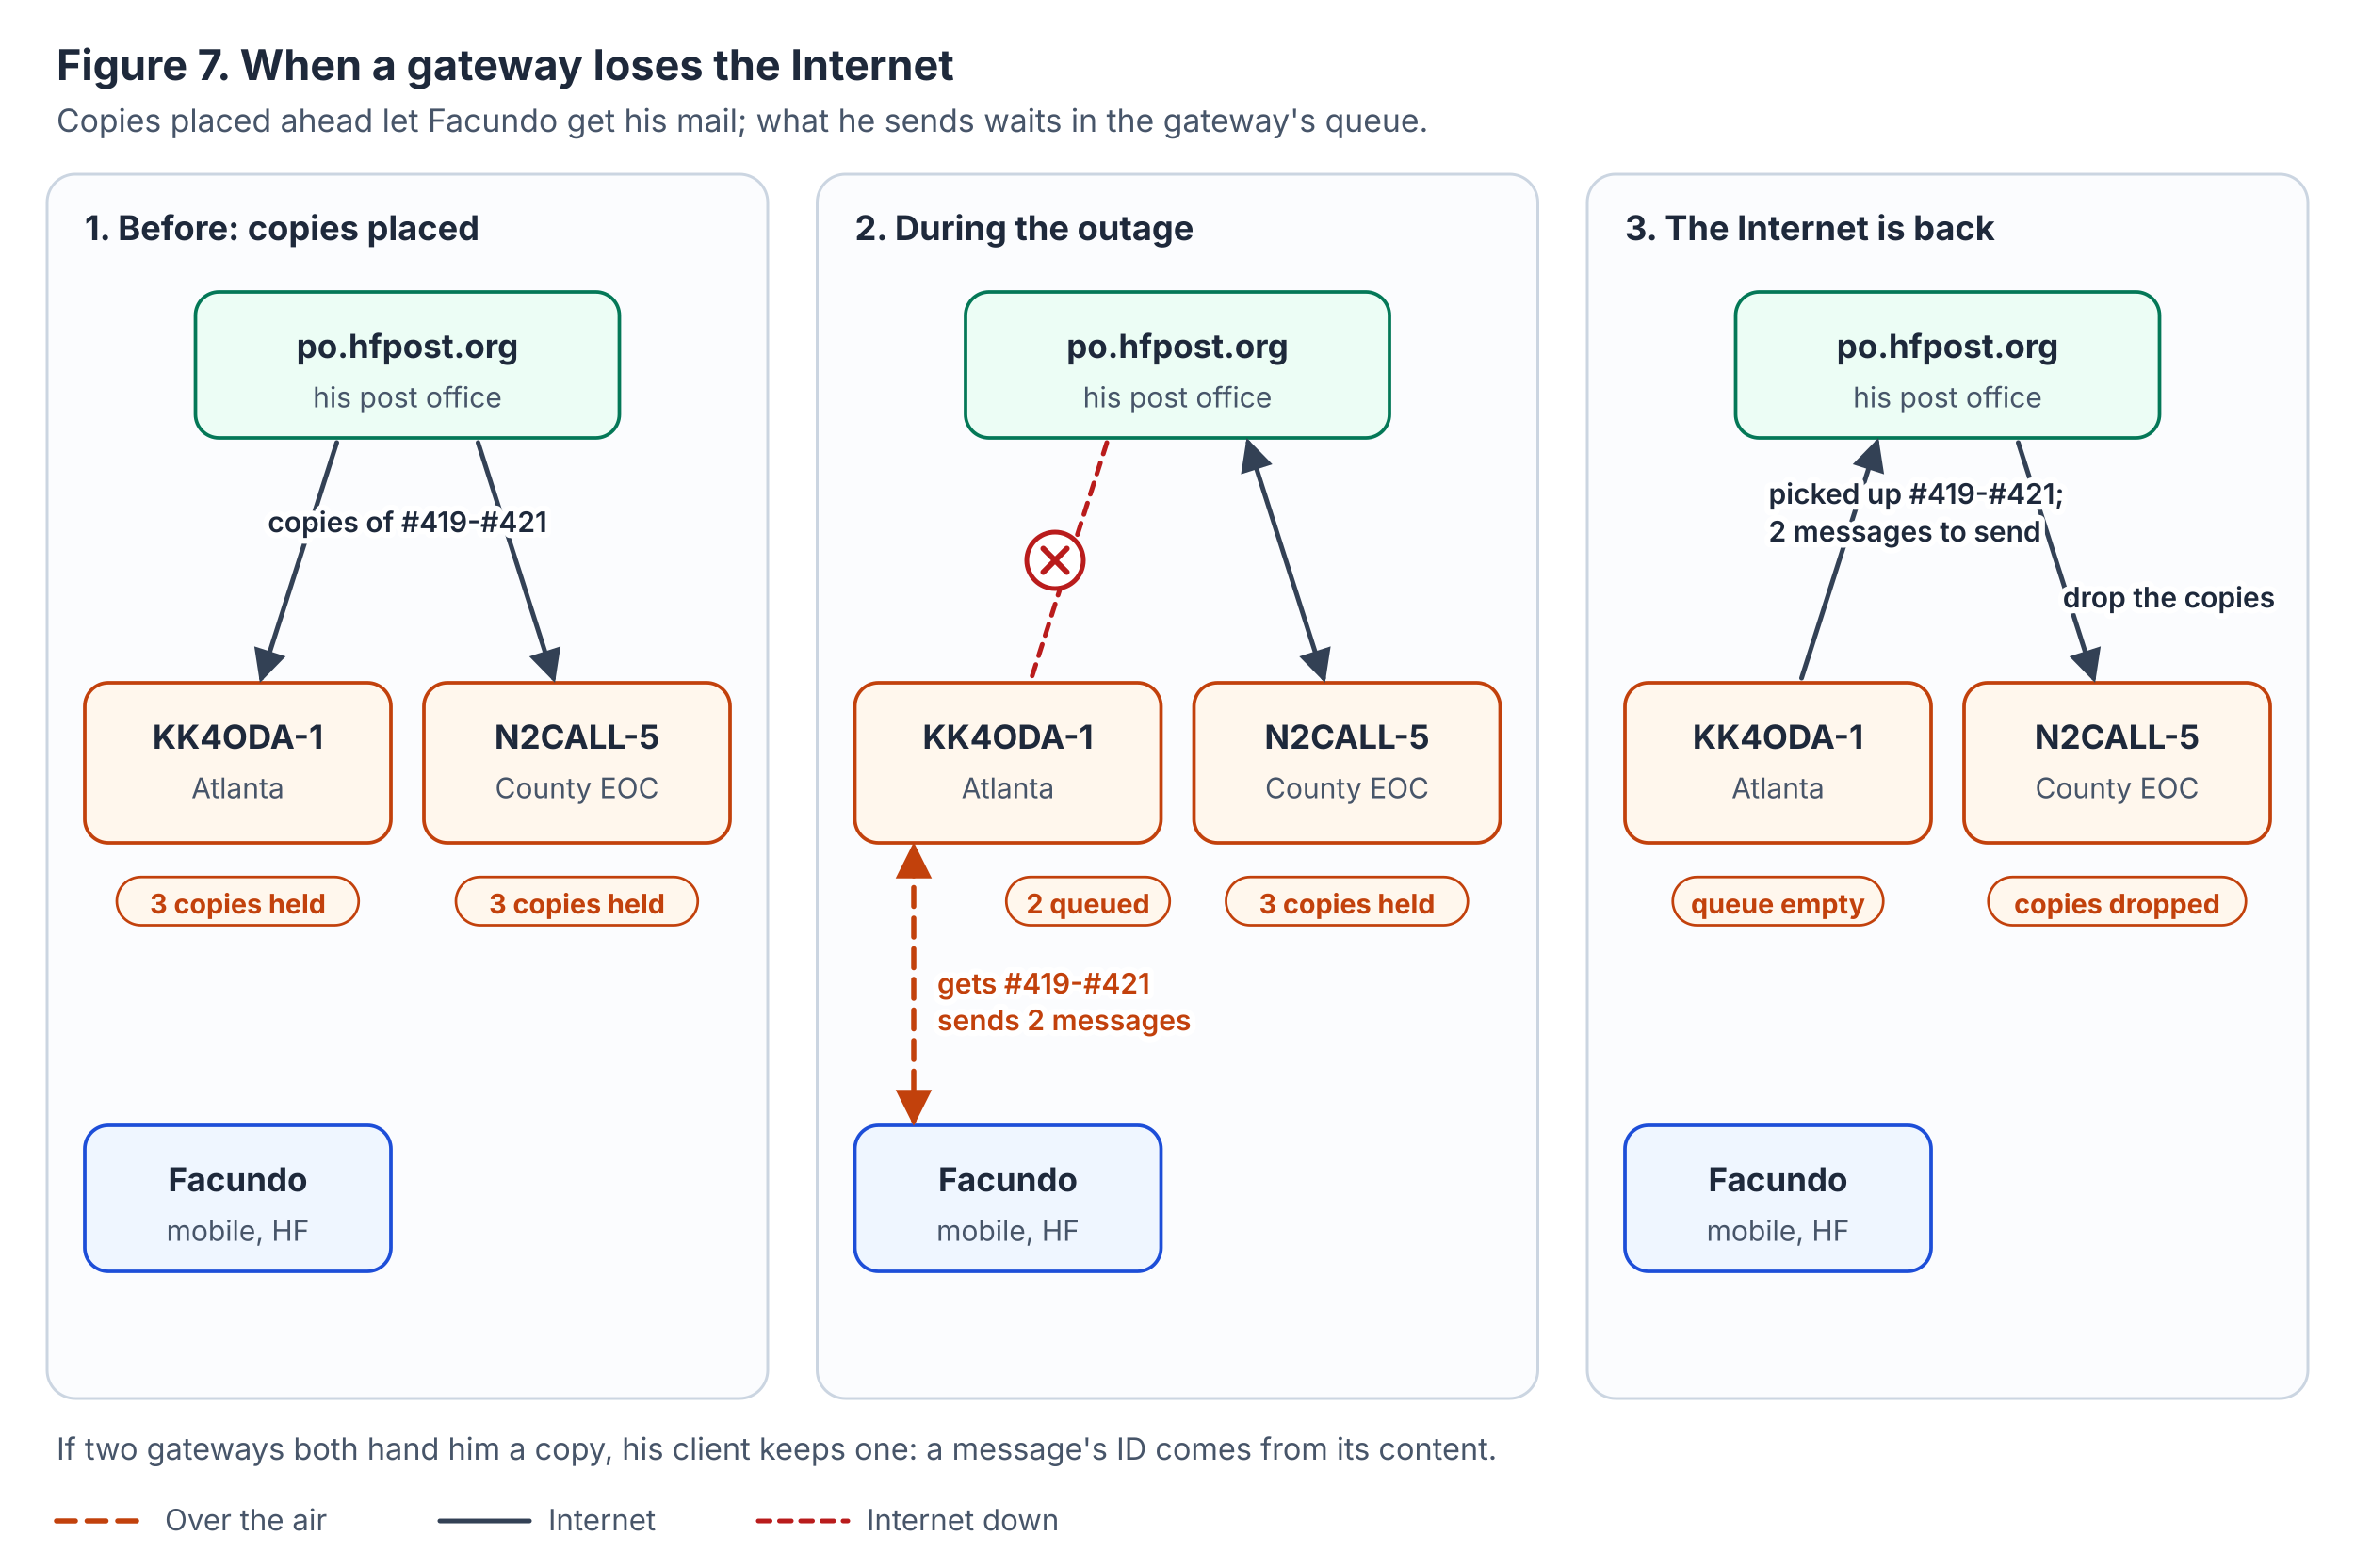
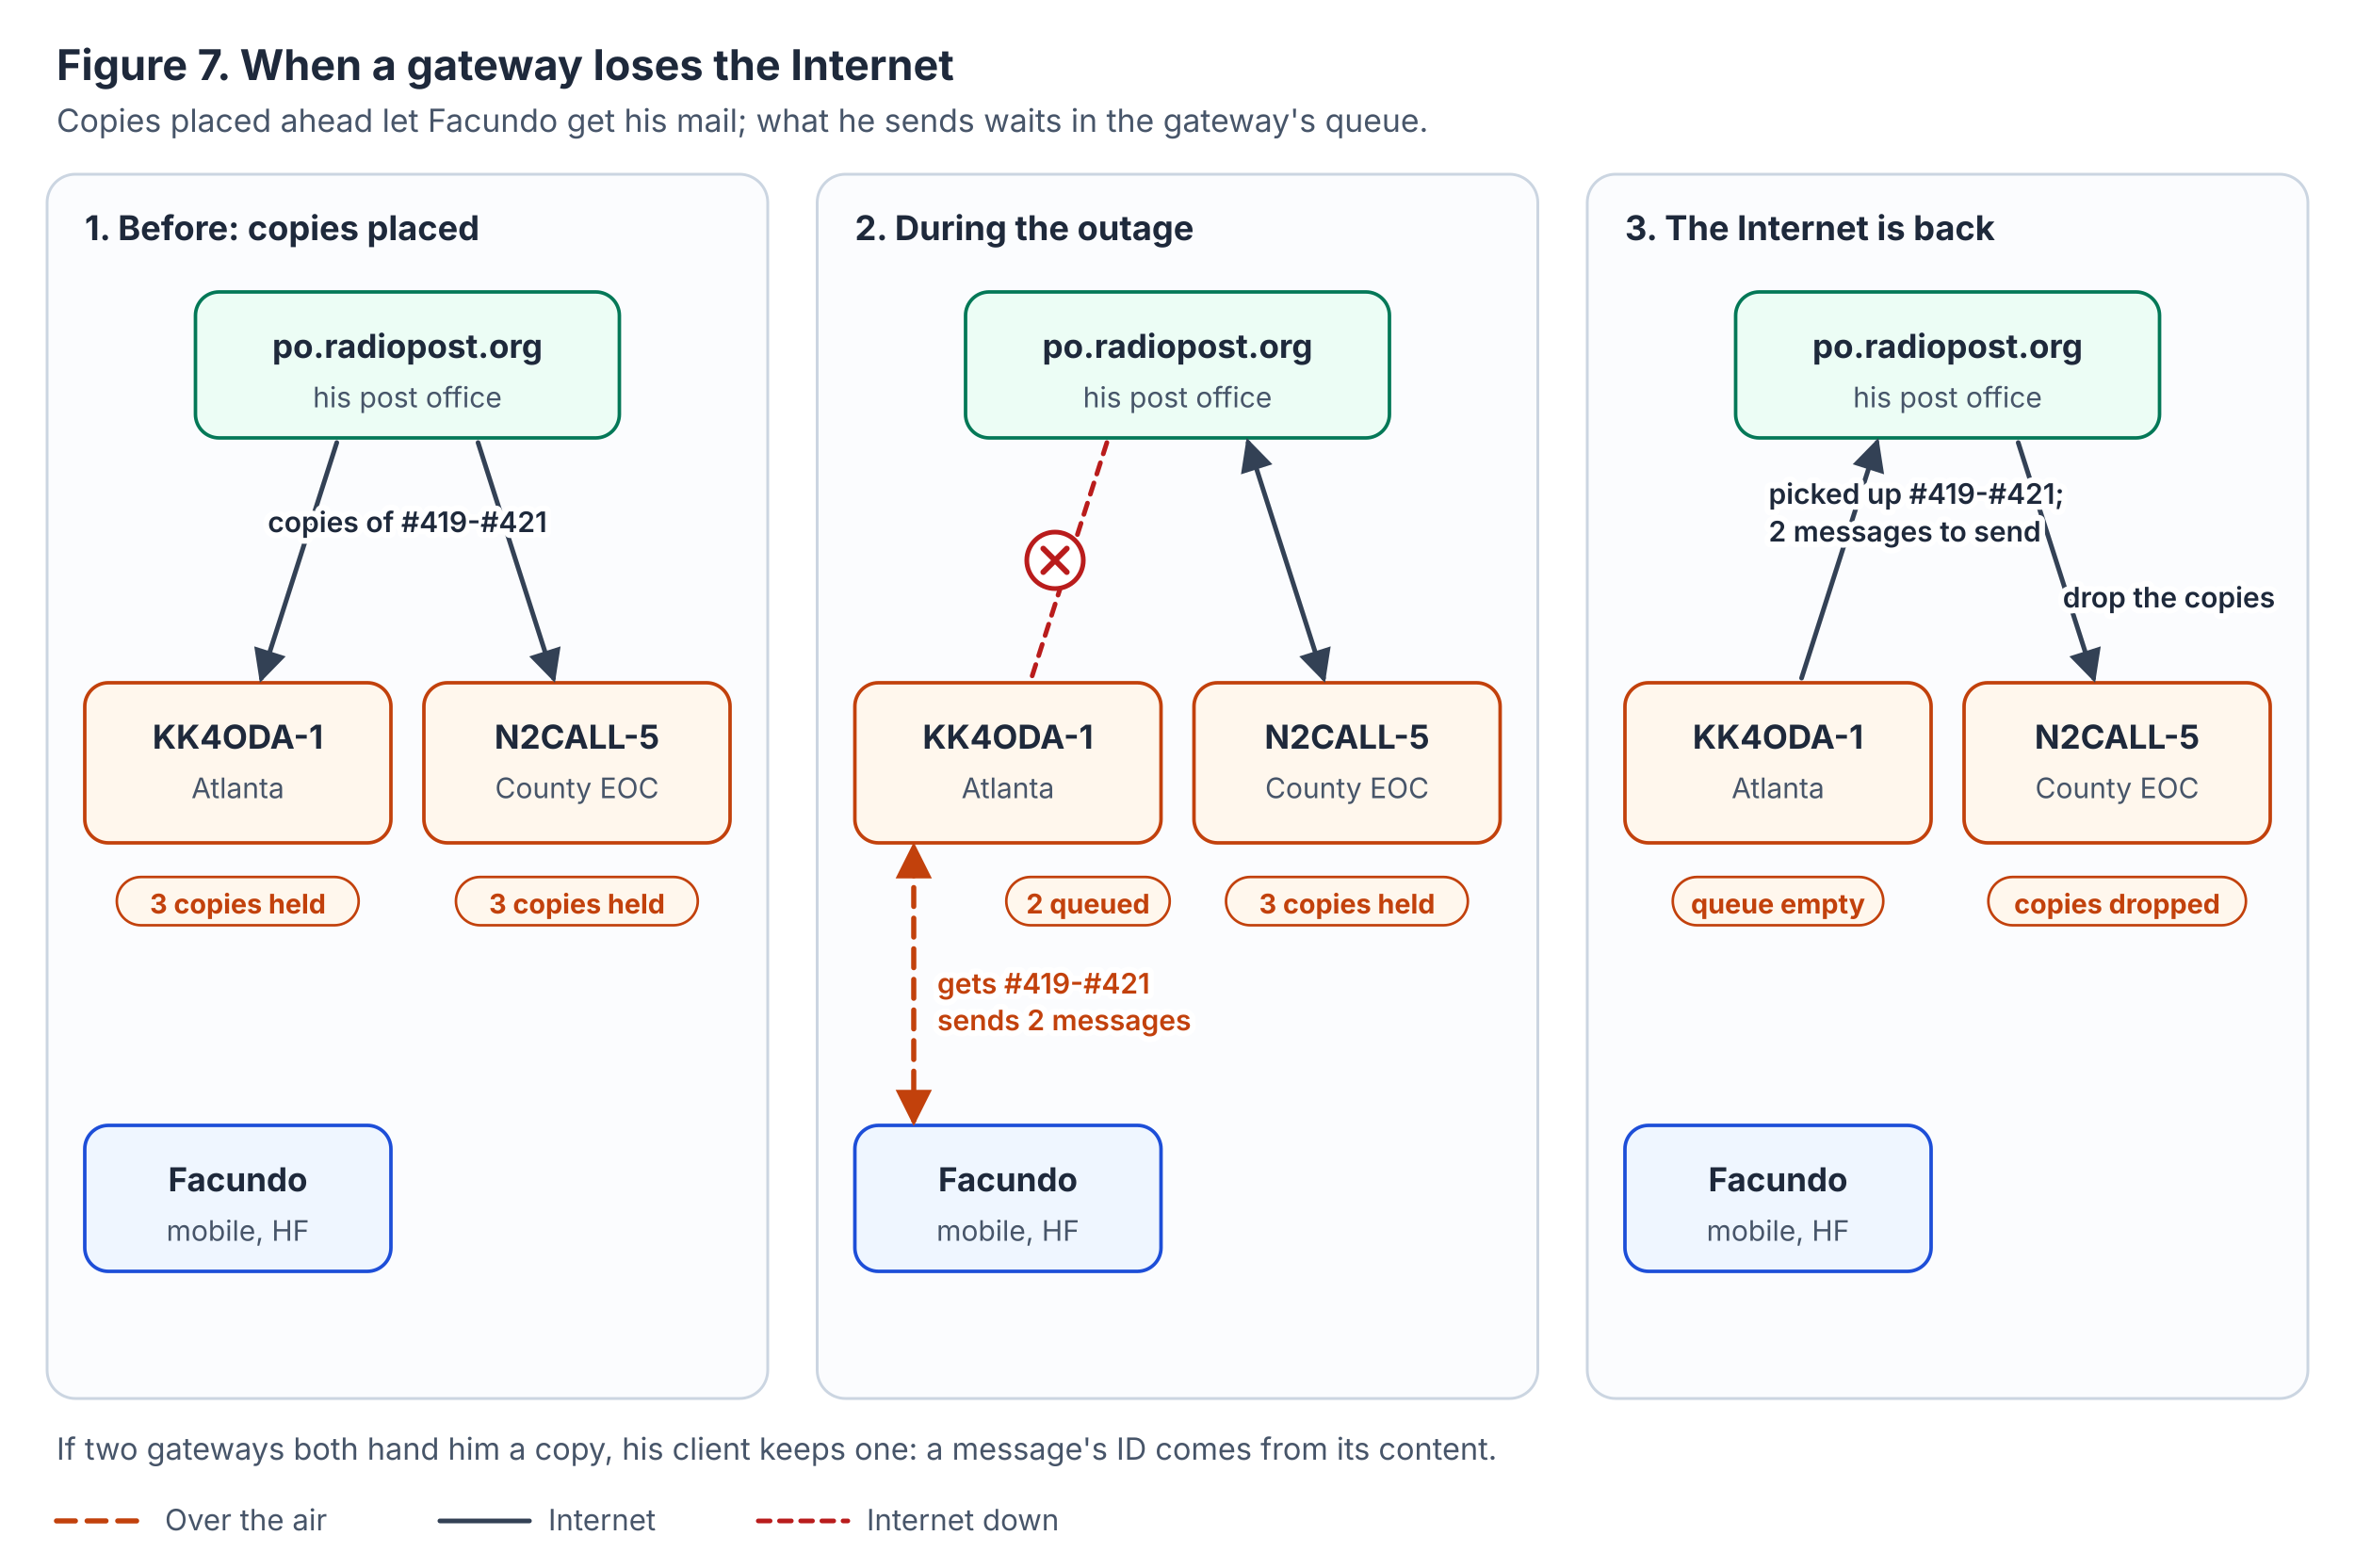
<svg xmlns="http://www.w3.org/2000/svg" viewBox="0 0 1000 666" width="1000" height="666" role="img" aria-label="Figure 7. When a gateway loses the Internet">
  <defs>
    <marker id="ah-radio" viewBox="0 0 10 10" refX="8.5" refY="5" markerWidth="7" markerHeight="7" orient="auto-start-reverse">
      <path d="M 0 0 L 10 5 L 0 10 z" fill="#c2410c" />
    </marker>
    <marker id="ah-internet" viewBox="0 0 10 10" refX="8.5" refY="5" markerWidth="7" markerHeight="7" orient="auto-start-reverse">
      <path d="M 0 0 L 10 5 L 0 10 z" fill="#334155" />
    </marker>
    <marker id="ah-smtp" viewBox="0 0 10 10" refX="8.5" refY="5" markerWidth="7" markerHeight="7" orient="auto-start-reverse">
      <path d="M 0 0 L 10 5 L 0 10 z" fill="#6d28d9" />
    </marker>
    <marker id="ah-local" viewBox="0 0 10 10" refX="8.5" refY="5" markerWidth="7" markerHeight="7" orient="auto-start-reverse">
      <path d="M 0 0 L 10 5 L 0 10 z" fill="#64748b" />
    </marker>
    <marker id="ah-fail" viewBox="0 0 10 10" refX="8.5" refY="5" markerWidth="7" markerHeight="7" orient="auto-start-reverse">
      <path d="M 0 0 L 10 5 L 0 10 z" fill="#b91c1c" />
    </marker>
  </defs>
  <rect x="0" y="0" width="1000" height="666" fill="#ffffff" />
  <text x="24" y="34" font-family="Inter, 'Segoe UI', 'Helvetica Neue', Helvetica, Arial, sans-serif" font-size="18" font-weight="700" fill="#1e293b">Figure 7. When a gateway loses the Internet</text>
  <text x="24" y="56" font-family="Inter, 'Segoe UI', 'Helvetica Neue', Helvetica, Arial, sans-serif" font-size="13.5" fill="#475569">Copies placed ahead let Facundo get his mail; what he sends waits in the gateway's queue.</text>
  <rect x="20.0" y="74.0" width="306.0" height="520.0" rx="12" fill="#fbfcfe" stroke="#cbd5e1" stroke-width="1.2" />
  <text xml:space="preserve" x="36.0" y="102.0" font-family="Inter, 'Segoe UI', 'Helvetica Neue', Helvetica, Arial, sans-serif" font-size="14.5" font-weight="700" fill="#1e293b" text-anchor="start">1. Before: copies placed</text>
  <rect x="347.0" y="74.0" width="306.0" height="520.0" rx="12" fill="#fbfcfe" stroke="#cbd5e1" stroke-width="1.2" />
  <text xml:space="preserve" x="363.0" y="102.0" font-family="Inter, 'Segoe UI', 'Helvetica Neue', Helvetica, Arial, sans-serif" font-size="14.5" font-weight="700" fill="#1e293b" text-anchor="start">2. During the outage</text>
  <rect x="674.0" y="74.0" width="306.0" height="520.0" rx="12" fill="#fbfcfe" stroke="#cbd5e1" stroke-width="1.2" />
  <text xml:space="preserve" x="690.0" y="102.0" font-family="Inter, 'Segoe UI', 'Helvetica Neue', Helvetica, Arial, sans-serif" font-size="14.5" font-weight="700" fill="#1e293b" text-anchor="start">3. The Internet is back</text>
  <rect x="83.0" y="124.0" width="180.0" height="62.0" rx="10" fill="#ecfdf5" stroke="#047857" stroke-width="1.5" />
-   <text xml:space="preserve" x="173.0" y="152.0" font-family="Inter, 'Segoe UI', 'Helvetica Neue', Helvetica, Arial, sans-serif" font-size="14" font-weight="700" fill="#1e293b" text-anchor="middle">po.hfpost.org</text>
+   <text xml:space="preserve" x="173.0" y="152.0" font-family="Inter, 'Segoe UI', 'Helvetica Neue', Helvetica, Arial, sans-serif" font-size="14" font-weight="700" fill="#1e293b" text-anchor="middle">po.radiopost.org</text>
  <text xml:space="preserve" x="173.0" y="173.0" font-family="Inter, 'Segoe UI', 'Helvetica Neue', Helvetica, Arial, sans-serif" font-size="12" font-weight="400" fill="#475569" text-anchor="middle">his post office</text>
  <rect x="36.0" y="290.0" width="130.0" height="68.0" rx="10" fill="#fff7ed" stroke="#c2410c" stroke-width="1.5" />
  <text xml:space="preserve" x="101.0" y="318.0" font-family="Inter, 'Segoe UI', 'Helvetica Neue', Helvetica, Arial, sans-serif" font-size="14" font-weight="700" fill="#1e293b" text-anchor="middle">KK4ODA-1</text>
  <text xml:space="preserve" x="101.0" y="339.0" font-family="Inter, 'Segoe UI', 'Helvetica Neue', Helvetica, Arial, sans-serif" font-size="12" font-weight="400" fill="#475569" text-anchor="middle">Atlanta</text>
  <rect x="180.0" y="290.0" width="130.0" height="68.0" rx="10" fill="#fff7ed" stroke="#c2410c" stroke-width="1.5" />
  <text xml:space="preserve" x="245.0" y="318.0" font-family="Inter, 'Segoe UI', 'Helvetica Neue', Helvetica, Arial, sans-serif" font-size="14" font-weight="700" fill="#1e293b" text-anchor="middle">N2CALL-5</text>
  <text xml:space="preserve" x="245.0" y="339.0" font-family="Inter, 'Segoe UI', 'Helvetica Neue', Helvetica, Arial, sans-serif" font-size="12" font-weight="400" fill="#475569" text-anchor="middle">County EOC</text>
  <rect x="36.0" y="478.0" width="130.0" height="62.0" rx="10" fill="#eff6ff" stroke="#1d4ed8" stroke-width="1.5" />
  <text xml:space="preserve" x="101.0" y="506.0" font-family="Inter, 'Segoe UI', 'Helvetica Neue', Helvetica, Arial, sans-serif" font-size="14" font-weight="700" fill="#1e293b" text-anchor="middle">Facundo</text>
  <text xml:space="preserve" x="101.0" y="527.0" font-family="Inter, 'Segoe UI', 'Helvetica Neue', Helvetica, Arial, sans-serif" font-size="12" font-weight="400" fill="#475569" text-anchor="middle">mobile, HF</text>
  <path d="M 143.0 188.0 L 111.0 288.0" fill="none" stroke="#334155" stroke-width="2.0" stroke-linecap="round" stroke-linejoin="round" marker-end="url(#ah-internet)" />
  <path d="M 203.0 188.0 L 235.0 288.0" fill="none" stroke="#334155" stroke-width="2.0" stroke-linecap="round" stroke-linejoin="round" marker-end="url(#ah-internet)" />
  <text xml:space="preserve" x="173.0" y="226.0" font-family="Inter, 'Segoe UI', 'Helvetica Neue', Helvetica, Arial, sans-serif" font-size="12" font-weight="600" fill="#1e293b" text-anchor="middle" paint-order="stroke" stroke="#ffffff" stroke-width="5" stroke-linejoin="round">copies of #419-#421</text>
  <rect x="49.6" y="372.5" width="102.7" height="20.5" rx="10.25" fill="#fff7ed" stroke="#c2410c" stroke-width="1.1" />
  <text xml:space="preserve" x="101.0" y="388.0" font-family="Inter, 'Segoe UI', 'Helvetica Neue', Helvetica, Arial, sans-serif" font-size="11.5" font-weight="650" fill="#c2410c" text-anchor="middle">3 copies held</text>
  <rect x="193.6" y="372.5" width="102.7" height="20.5" rx="10.25" fill="#fff7ed" stroke="#c2410c" stroke-width="1.1" />
  <text xml:space="preserve" x="245.0" y="388.0" font-family="Inter, 'Segoe UI', 'Helvetica Neue', Helvetica, Arial, sans-serif" font-size="11.5" font-weight="650" fill="#c2410c" text-anchor="middle">3 copies held</text>
  <rect x="410.0" y="124.0" width="180.0" height="62.0" rx="10" fill="#ecfdf5" stroke="#047857" stroke-width="1.5" />
-   <text xml:space="preserve" x="500.0" y="152.0" font-family="Inter, 'Segoe UI', 'Helvetica Neue', Helvetica, Arial, sans-serif" font-size="14" font-weight="700" fill="#1e293b" text-anchor="middle">po.hfpost.org</text>
+   <text xml:space="preserve" x="500.0" y="152.0" font-family="Inter, 'Segoe UI', 'Helvetica Neue', Helvetica, Arial, sans-serif" font-size="14" font-weight="700" fill="#1e293b" text-anchor="middle">po.radiopost.org</text>
  <text xml:space="preserve" x="500.0" y="173.0" font-family="Inter, 'Segoe UI', 'Helvetica Neue', Helvetica, Arial, sans-serif" font-size="12" font-weight="400" fill="#475569" text-anchor="middle">his post office</text>
  <rect x="363.0" y="290.0" width="130.0" height="68.0" rx="10" fill="#fff7ed" stroke="#c2410c" stroke-width="1.5" />
  <text xml:space="preserve" x="428.0" y="318.0" font-family="Inter, 'Segoe UI', 'Helvetica Neue', Helvetica, Arial, sans-serif" font-size="14" font-weight="700" fill="#1e293b" text-anchor="middle">KK4ODA-1</text>
  <text xml:space="preserve" x="428.0" y="339.0" font-family="Inter, 'Segoe UI', 'Helvetica Neue', Helvetica, Arial, sans-serif" font-size="12" font-weight="400" fill="#475569" text-anchor="middle">Atlanta</text>
  <rect x="507.0" y="290.0" width="130.0" height="68.0" rx="10" fill="#fff7ed" stroke="#c2410c" stroke-width="1.5" />
  <text xml:space="preserve" x="572.0" y="318.0" font-family="Inter, 'Segoe UI', 'Helvetica Neue', Helvetica, Arial, sans-serif" font-size="14" font-weight="700" fill="#1e293b" text-anchor="middle">N2CALL-5</text>
  <text xml:space="preserve" x="572.0" y="339.0" font-family="Inter, 'Segoe UI', 'Helvetica Neue', Helvetica, Arial, sans-serif" font-size="12" font-weight="400" fill="#475569" text-anchor="middle">County EOC</text>
  <rect x="363.0" y="478.0" width="130.0" height="62.0" rx="10" fill="#eff6ff" stroke="#1d4ed8" stroke-width="1.5" />
  <text xml:space="preserve" x="428.0" y="506.0" font-family="Inter, 'Segoe UI', 'Helvetica Neue', Helvetica, Arial, sans-serif" font-size="14" font-weight="700" fill="#1e293b" text-anchor="middle">Facundo</text>
  <text xml:space="preserve" x="428.0" y="527.0" font-family="Inter, 'Segoe UI', 'Helvetica Neue', Helvetica, Arial, sans-serif" font-size="12" font-weight="400" fill="#475569" text-anchor="middle">mobile, HF</text>
  <path d="M 470.0 188.0 L 438.0 288.0" fill="none" stroke="#b91c1c" stroke-width="2.0" stroke-dasharray="5 4" stroke-linecap="round" stroke-linejoin="round" />
  <circle cx="448.0" cy="238.0" r="12" fill="#ffffff" stroke="#b91c1c" stroke-width="2" />
  <path d="M 443.0 233.0 L 453.0 243.0 M 453.0 233.0 L 443.0 243.0" stroke="#b91c1c" stroke-width="2.4" stroke-linecap="round" />
  <path d="M 530.0 188.0 L 562.0 288.0" fill="none" stroke="#334155" stroke-width="2.0" stroke-linecap="round" stroke-linejoin="round" marker-start="url(#ah-internet)" marker-end="url(#ah-internet)" />
  <path d="M 388.0 476.0 L 388.0 360.0" fill="none" stroke="#c2410c" stroke-width="2.2" stroke-dasharray="8 5" stroke-linecap="round" stroke-linejoin="round" marker-start="url(#ah-radio)" marker-end="url(#ah-radio)" />
  <text xml:space="preserve" x="398.0" y="422.0" font-family="Inter, 'Segoe UI', 'Helvetica Neue', Helvetica, Arial, sans-serif" font-size="12" font-weight="600" fill="#c2410c" text-anchor="start" paint-order="stroke" stroke="#ffffff" stroke-width="5" stroke-linejoin="round">gets #419-#421</text>
  <text xml:space="preserve" x="398.0" y="437.6" font-family="Inter, 'Segoe UI', 'Helvetica Neue', Helvetica, Arial, sans-serif" font-size="12" font-weight="600" fill="#c2410c" text-anchor="start" paint-order="stroke" stroke="#ffffff" stroke-width="5" stroke-linejoin="round">sends 2 messages</text>
  <rect x="427.3" y="372.5" width="69.4" height="20.5" rx="10.25" fill="#fff7ed" stroke="#c2410c" stroke-width="1.1" />
  <text xml:space="preserve" x="462.0" y="388.0" font-family="Inter, 'Segoe UI', 'Helvetica Neue', Helvetica, Arial, sans-serif" font-size="11.5" font-weight="650" fill="#c2410c" text-anchor="middle">2 queued</text>
  <rect x="520.6" y="372.5" width="102.7" height="20.5" rx="10.25" fill="#fff7ed" stroke="#c2410c" stroke-width="1.1" />
  <text xml:space="preserve" x="572.0" y="388.0" font-family="Inter, 'Segoe UI', 'Helvetica Neue', Helvetica, Arial, sans-serif" font-size="11.5" font-weight="650" fill="#c2410c" text-anchor="middle">3 copies held</text>
  <rect x="737.0" y="124.0" width="180.0" height="62.0" rx="10" fill="#ecfdf5" stroke="#047857" stroke-width="1.5" />
-   <text xml:space="preserve" x="827.0" y="152.0" font-family="Inter, 'Segoe UI', 'Helvetica Neue', Helvetica, Arial, sans-serif" font-size="14" font-weight="700" fill="#1e293b" text-anchor="middle">po.hfpost.org</text>
+   <text xml:space="preserve" x="827.0" y="152.0" font-family="Inter, 'Segoe UI', 'Helvetica Neue', Helvetica, Arial, sans-serif" font-size="14" font-weight="700" fill="#1e293b" text-anchor="middle">po.radiopost.org</text>
  <text xml:space="preserve" x="827.0" y="173.0" font-family="Inter, 'Segoe UI', 'Helvetica Neue', Helvetica, Arial, sans-serif" font-size="12" font-weight="400" fill="#475569" text-anchor="middle">his post office</text>
  <rect x="690.0" y="290.0" width="130.0" height="68.0" rx="10" fill="#fff7ed" stroke="#c2410c" stroke-width="1.5" />
  <text xml:space="preserve" x="755.0" y="318.0" font-family="Inter, 'Segoe UI', 'Helvetica Neue', Helvetica, Arial, sans-serif" font-size="14" font-weight="700" fill="#1e293b" text-anchor="middle">KK4ODA-1</text>
  <text xml:space="preserve" x="755.0" y="339.0" font-family="Inter, 'Segoe UI', 'Helvetica Neue', Helvetica, Arial, sans-serif" font-size="12" font-weight="400" fill="#475569" text-anchor="middle">Atlanta</text>
  <rect x="834.0" y="290.0" width="130.0" height="68.0" rx="10" fill="#fff7ed" stroke="#c2410c" stroke-width="1.5" />
  <text xml:space="preserve" x="899.0" y="318.0" font-family="Inter, 'Segoe UI', 'Helvetica Neue', Helvetica, Arial, sans-serif" font-size="14" font-weight="700" fill="#1e293b" text-anchor="middle">N2CALL-5</text>
  <text xml:space="preserve" x="899.0" y="339.0" font-family="Inter, 'Segoe UI', 'Helvetica Neue', Helvetica, Arial, sans-serif" font-size="12" font-weight="400" fill="#475569" text-anchor="middle">County EOC</text>
  <rect x="690.0" y="478.0" width="130.0" height="62.0" rx="10" fill="#eff6ff" stroke="#1d4ed8" stroke-width="1.5" />
  <text xml:space="preserve" x="755.0" y="506.0" font-family="Inter, 'Segoe UI', 'Helvetica Neue', Helvetica, Arial, sans-serif" font-size="14" font-weight="700" fill="#1e293b" text-anchor="middle">Facundo</text>
  <text xml:space="preserve" x="755.0" y="527.0" font-family="Inter, 'Segoe UI', 'Helvetica Neue', Helvetica, Arial, sans-serif" font-size="12" font-weight="400" fill="#475569" text-anchor="middle">mobile, HF</text>
  <path d="M 765.0 288.0 L 797.0 188.0" fill="none" stroke="#334155" stroke-width="2.0" stroke-linecap="round" stroke-linejoin="round" marker-end="url(#ah-internet)" />
  <path d="M 857.0 188.0 L 889.0 288.0" fill="none" stroke="#334155" stroke-width="2.0" stroke-linecap="round" stroke-linejoin="round" marker-end="url(#ah-internet)" />
  <text xml:space="preserve" x="751.0" y="214.0" font-family="Inter, 'Segoe UI', 'Helvetica Neue', Helvetica, Arial, sans-serif" font-size="12" font-weight="600" fill="#1e293b" text-anchor="start" paint-order="stroke" stroke="#ffffff" stroke-width="5" stroke-linejoin="round">picked up #419-#421;</text>
  <text xml:space="preserve" x="751.0" y="230.0" font-family="Inter, 'Segoe UI', 'Helvetica Neue', Helvetica, Arial, sans-serif" font-size="12" font-weight="600" fill="#1e293b" text-anchor="start" paint-order="stroke" stroke="#ffffff" stroke-width="5" stroke-linejoin="round">2 messages to send</text>
  <text xml:space="preserve" x="921.0" y="258.0" font-family="Inter, 'Segoe UI', 'Helvetica Neue', Helvetica, Arial, sans-serif" font-size="12" font-weight="600" fill="#1e293b" text-anchor="middle" paint-order="stroke" stroke="#ffffff" stroke-width="5" stroke-linejoin="round">drop the copies</text>
  <rect x="710.3" y="372.5" width="89.4" height="20.5" rx="10.25" fill="#fff7ed" stroke="#c2410c" stroke-width="1.1" />
  <text xml:space="preserve" x="755.0" y="388.0" font-family="Inter, 'Segoe UI', 'Helvetica Neue', Helvetica, Arial, sans-serif" font-size="11.5" font-weight="650" fill="#c2410c" text-anchor="middle">queue empty</text>
  <rect x="844.3" y="372.5" width="109.4" height="20.5" rx="10.25" fill="#fff7ed" stroke="#c2410c" stroke-width="1.1" />
  <text xml:space="preserve" x="899.0" y="388.0" font-family="Inter, 'Segoe UI', 'Helvetica Neue', Helvetica, Arial, sans-serif" font-size="11.5" font-weight="650" fill="#c2410c" text-anchor="middle">copies dropped</text>
  <text xml:space="preserve" x="24.0" y="620.0" font-family="Inter, 'Segoe UI', 'Helvetica Neue', Helvetica, Arial, sans-serif" font-size="13" font-weight="400" fill="#475569" text-anchor="start">If two gateways both hand him a copy, his client keeps one: a message's ID comes from its content.</text>
  <path d="M 24.0 646.0 L 62.0 646.0" fill="none" stroke="#c2410c" stroke-width="2.2" stroke-dasharray="8 5" stroke-linecap="round" stroke-linejoin="round" />
  <text xml:space="preserve" x="70.0" y="650.0" font-family="Inter, 'Segoe UI', 'Helvetica Neue', Helvetica, Arial, sans-serif" font-size="12.5" font-weight="400" fill="#475569" text-anchor="start">Over the air</text>
  <path d="M 186.8 646.0 L 224.8 646.0" fill="none" stroke="#334155" stroke-width="2.0" stroke-linecap="round" stroke-linejoin="round" />
  <text xml:space="preserve" x="232.8" y="650.0" font-family="Inter, 'Segoe UI', 'Helvetica Neue', Helvetica, Arial, sans-serif" font-size="12.5" font-weight="400" fill="#475569" text-anchor="start">Internet</text>
  <path d="M 322.0 646.0 L 360.0 646.0" fill="none" stroke="#b91c1c" stroke-width="2.0" stroke-dasharray="5 4" stroke-linecap="round" stroke-linejoin="round" />
  <text xml:space="preserve" x="368.0" y="650.0" font-family="Inter, 'Segoe UI', 'Helvetica Neue', Helvetica, Arial, sans-serif" font-size="12.5" font-weight="400" fill="#475569" text-anchor="start">Internet down</text>
</svg>
